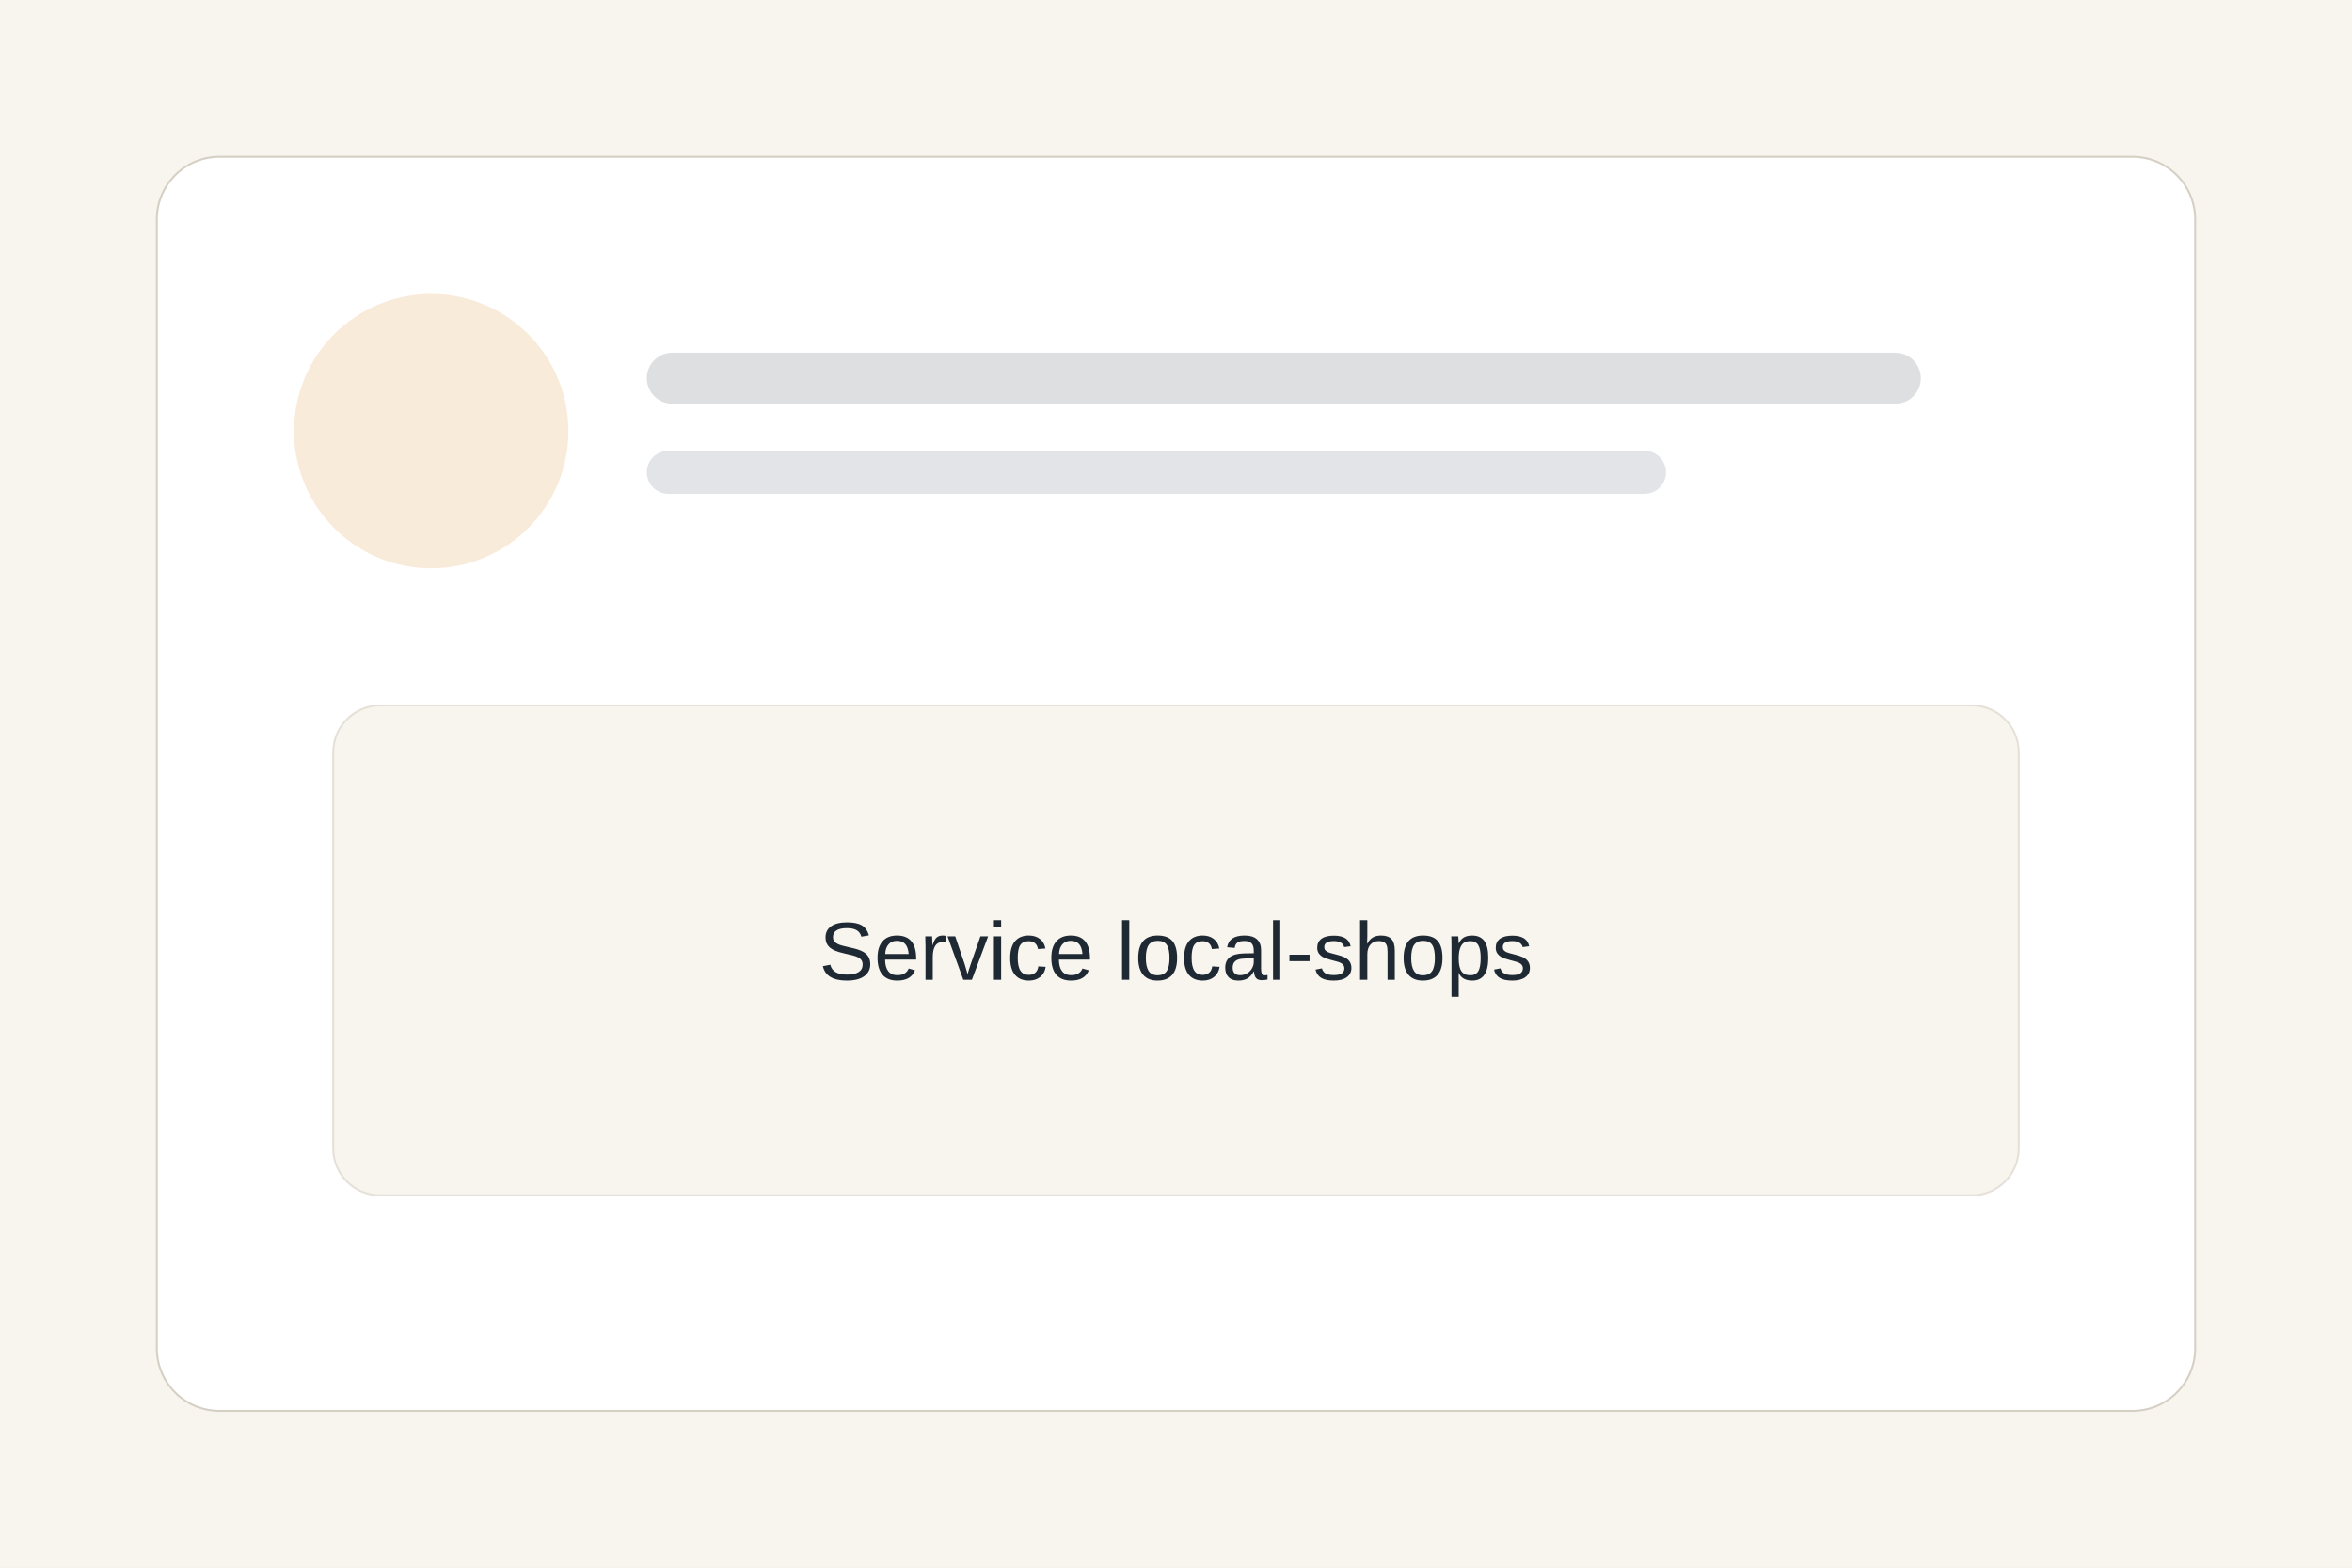
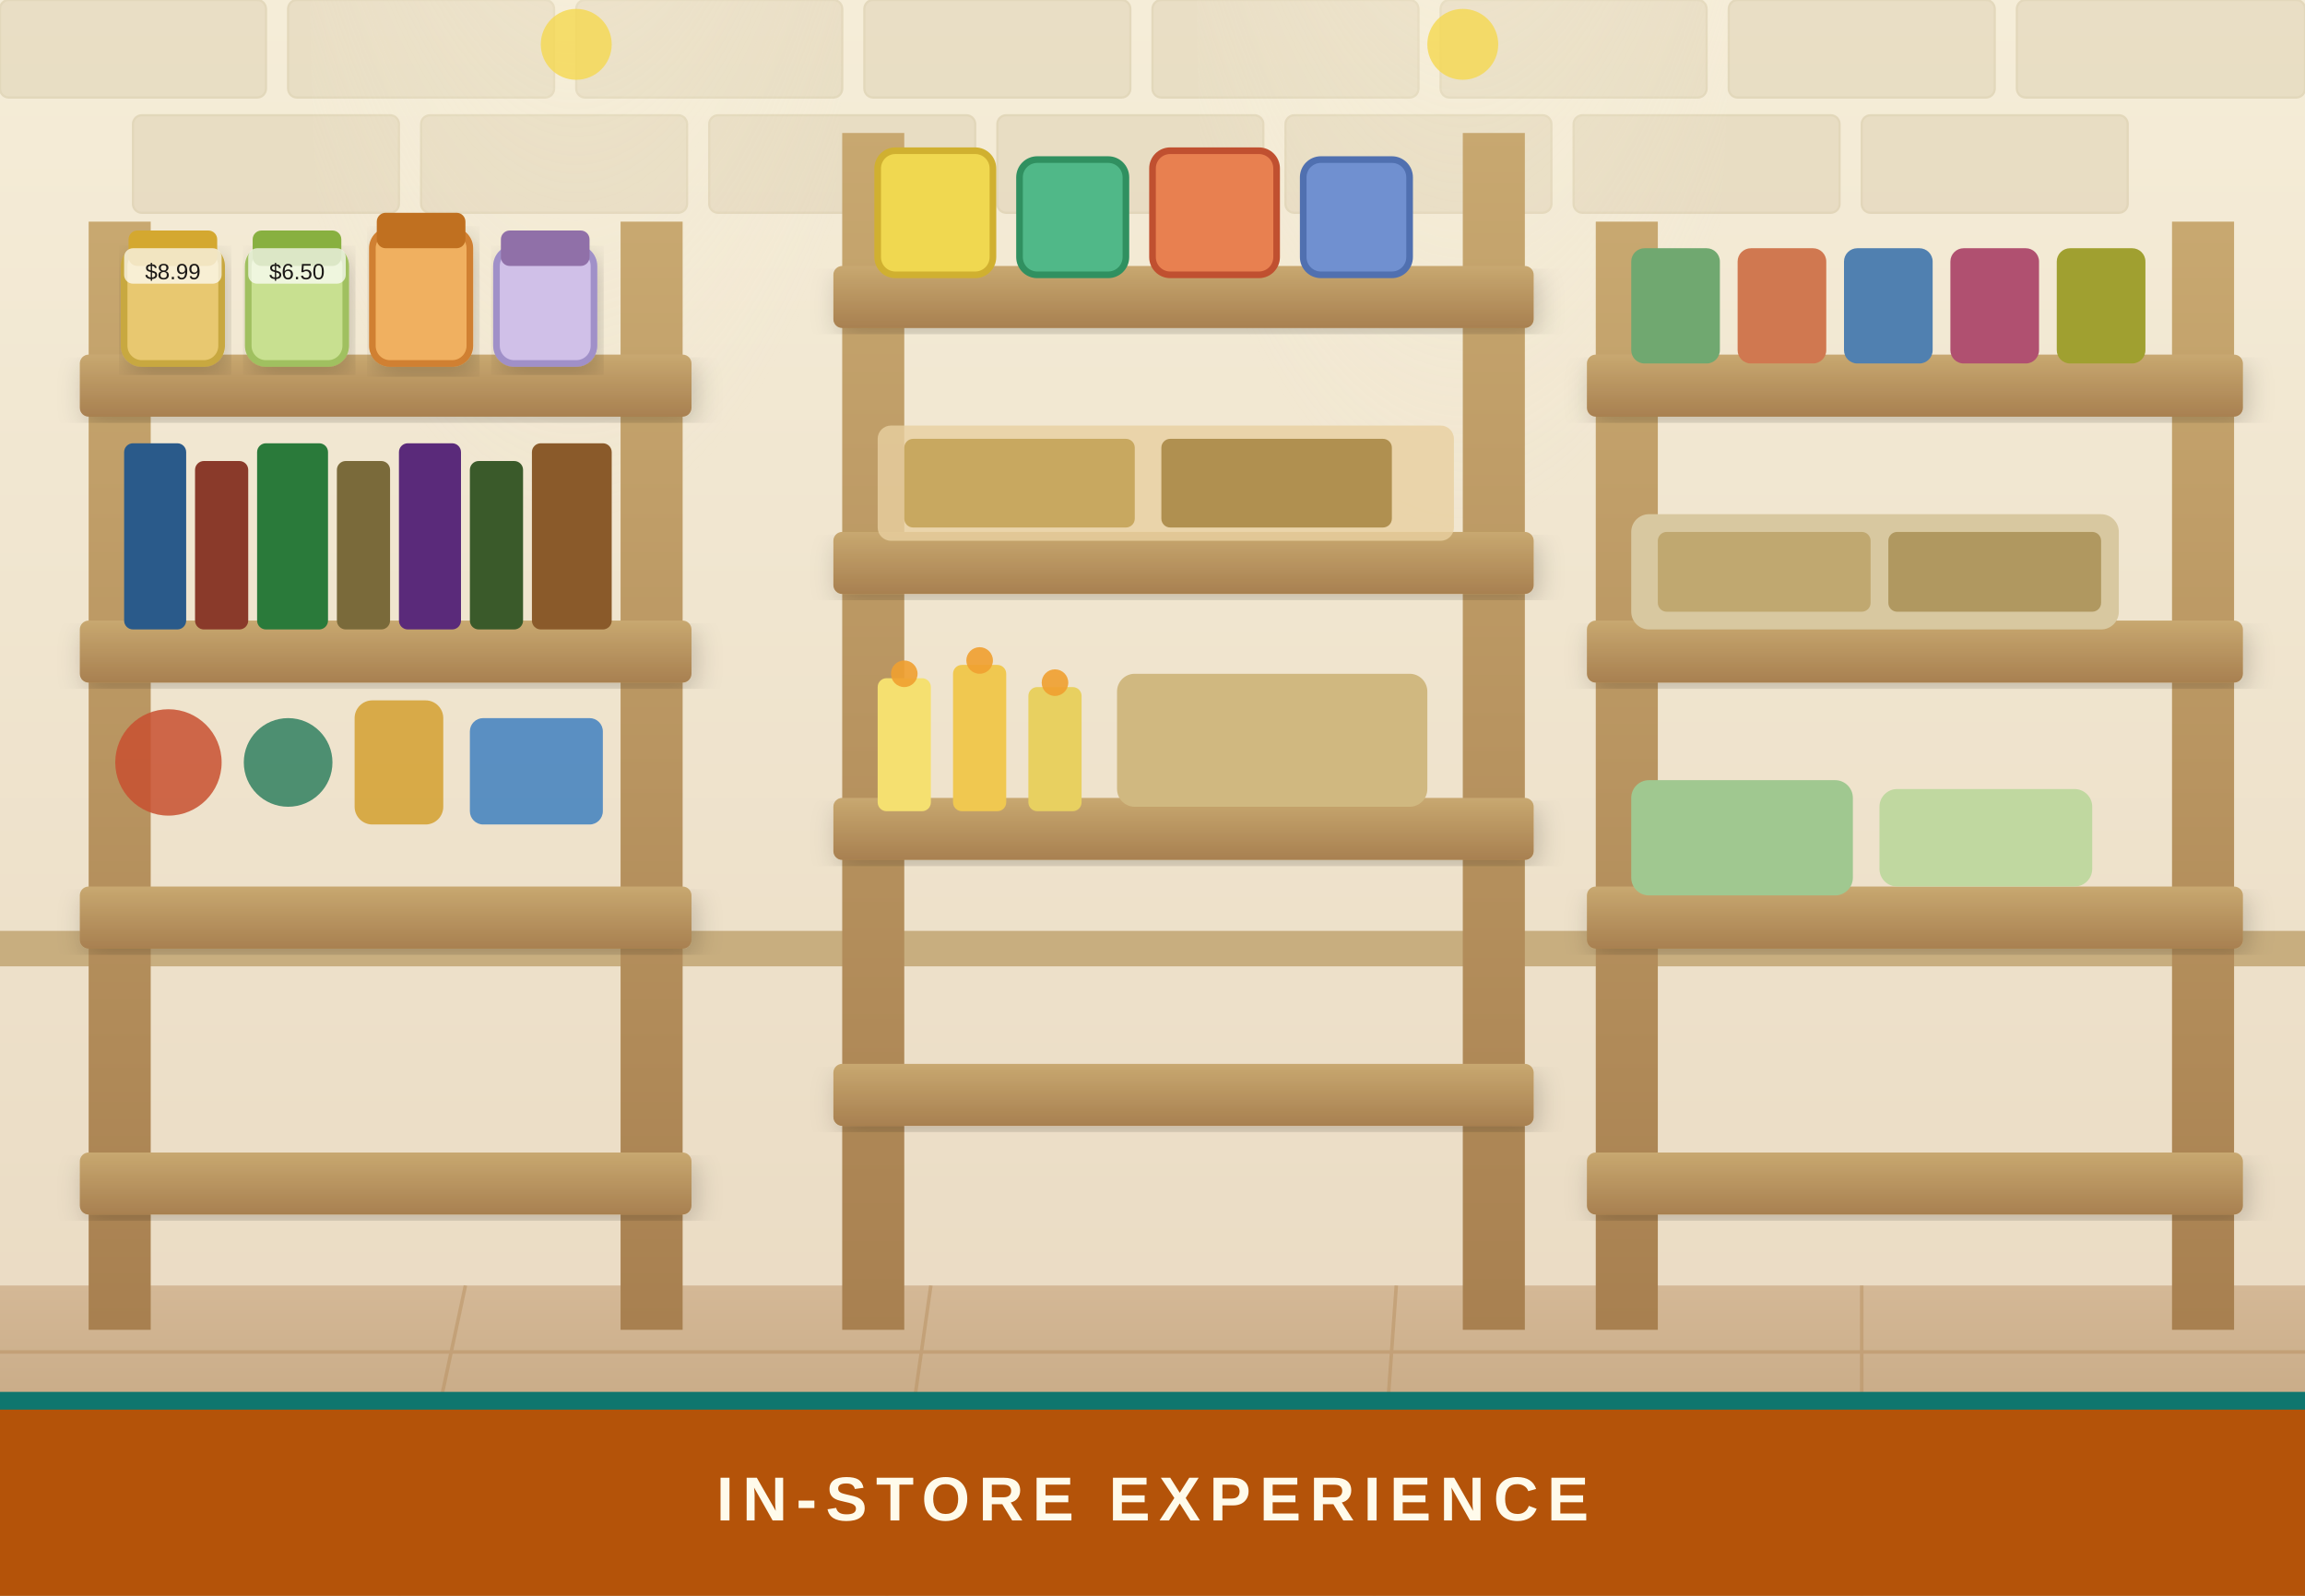
- <svg xmlns="http://www.w3.org/2000/svg" width="1200" height="800" viewBox="0 0 1200 800" role="img" aria-label="Service local-shops">
-   <rect width="1200" height="800" fill="#F8F5EF" />
-   <rect x="80" y="80" width="1040" height="640" rx="32" fill="#ffffff" stroke="#D6CFC4" />
-   <circle cx="220" cy="220" r="70" fill="#D97706" opacity="0.15" />
-   <rect x="330" y="180" width="650" height="26" rx="13" fill="#1F2933" opacity="0.15" />
-   <rect x="330" y="230" width="520" height="22" rx="11" fill="#5F6B7A" opacity="0.18" />
-   <rect x="170" y="360" width="860" height="250" rx="24" fill="#F8F5EF" stroke="#E5E0D8" />
-   <text x="600" y="500" text-anchor="middle" font-family="Arial, sans-serif" font-size="42" fill="#1F2933">Service local-shops</text>
+ <svg xmlns="http://www.w3.org/2000/svg" viewBox="0 0 520 360" font-family="Arial, sans-serif">
+   <defs>
+     <linearGradient id="bgG" x1="0" y1="0" x2="0" y2="1">
+       <stop offset="0%" stop-color="#f5edd8" />
+       <stop offset="100%" stop-color="#e8d8c0" />
+     </linearGradient>
+     <linearGradient id="shelfG" x1="0" y1="0" x2="0" y2="1">
+       <stop offset="0%" stop-color="#c8a870" />
+       <stop offset="100%" stop-color="#a88050" />
+     </linearGradient>
+     <linearGradient id="floorG" x1="0" y1="0" x2="0" y2="1">
+       <stop offset="0%" stop-color="#d4b896" />
+       <stop offset="100%" stop-color="#b89870" />
+     </linearGradient>
+     <radialGradient id="spotG" cx="50%" cy="0%" r="80%">
+       <stop offset="0%" stop-color="#fff8e0" stop-opacity="0.6" />
+       <stop offset="100%" stop-color="#f5edd8" stop-opacity="0" />
+     </radialGradient>
+     <filter id="shadow">
+       <feDropShadow dx="1" dy="2" stdDeviation="3" flood-color="#00000030" />
+     </filter>
+   </defs>
+   <rect width="520" height="360" fill="url(#bgG)" />
+   <g fill="#d8c8a8" opacity="0.4" stroke="#c8b890" stroke-width="0.5">
+     <rect x="0" y="0" width="60" height="22" rx="2" />
+     <rect x="65" y="0" width="60" height="22" rx="2" />
+     <rect x="130" y="0" width="60" height="22" rx="2" />
+     <rect x="195" y="0" width="60" height="22" rx="2" />
+     <rect x="260" y="0" width="60" height="22" rx="2" />
+     <rect x="325" y="0" width="60" height="22" rx="2" />
+     <rect x="390" y="0" width="60" height="22" rx="2" />
+     <rect x="455" y="0" width="65" height="22" rx="2" />
+     <rect x="30" y="26" width="60" height="22" rx="2" />
+     <rect x="95" y="26" width="60" height="22" rx="2" />
+     <rect x="160" y="26" width="60" height="22" rx="2" />
+     <rect x="225" y="26" width="60" height="22" rx="2" />
+     <rect x="290" y="26" width="60" height="22" rx="2" />
+     <rect x="355" y="26" width="60" height="22" rx="2" />
+     <rect x="420" y="26" width="60" height="22" rx="2" />
+   </g>
+   <rect x="0" y="210" width="520" height="8" fill="#b89860" opacity="0.7" />
+   <rect x="0" y="290" width="520" height="70" fill="url(#floorG)" />
+   <g stroke="#b89060" stroke-width="0.8" opacity="0.5">
+     <line x1="0" y1="305" x2="520" y2="305" />
+     <line x1="0" y1="320" x2="520" y2="320" />
+     <line x1="0" y1="335" x2="520" y2="335" />
+     <line x1="0" y1="350" x2="520" y2="350" />
+     <line x1="105" y1="290" x2="90" y2="360" />
+     <line x1="210" y1="290" x2="200" y2="360" />
+     <line x1="315" y1="290" x2="310" y2="360" />
+     <line x1="420" y1="290" x2="420" y2="360" />
+   </g>
+   <ellipse cx="130" cy="0" rx="60" ry="200" fill="url(#spotG)" />
+   <ellipse cx="330" cy="0" rx="60" ry="200" fill="url(#spotG)" />
+   <rect x="20" y="50" width="14" height="250" fill="url(#shelfG)" />
+   <rect x="140" y="50" width="14" height="250" fill="url(#shelfG)" />
+   <rect x="18" y="80" width="138" height="14" rx="2" fill="url(#shelfG)" filter="url(#shadow)" />
+   <rect x="18" y="140" width="138" height="14" rx="2" fill="url(#shelfG)" filter="url(#shadow)" />
+   <rect x="18" y="200" width="138" height="14" rx="2" fill="url(#shelfG)" filter="url(#shadow)" />
+   <rect x="18" y="260" width="138" height="14" rx="2" fill="url(#shelfG)" filter="url(#shadow)" />
+   <rect x="28" y="56" width="22" height="26" rx="4" fill="#e8c870" stroke="#c8a840" stroke-width="1.5" filter="url(#shadow)" />
+   <rect x="29" y="52" width="20" height="8" rx="2" fill="#d4a830" />
+   <rect x="56" y="56" width="22" height="26" rx="4" fill="#c8e090" stroke="#a0c060" stroke-width="1.5" filter="url(#shadow)" />
+   <rect x="57" y="52" width="20" height="8" rx="2" fill="#88b040" />
+   <rect x="84" y="52" width="22" height="30" rx="4" fill="#f0b060" stroke="#d08030" stroke-width="1.5" filter="url(#shadow)" />
+   <rect x="85" y="48" width="20" height="8" rx="2" fill="#c07020" />
+   <rect x="112" y="56" width="22" height="26" rx="4" fill="#d0c0e8" stroke="#a090c8" stroke-width="1.5" filter="url(#shadow)" />
+   <rect x="113" y="52" width="20" height="8" rx="2" fill="#9070a8" />
+   <rect x="28" y="100" width="14" height="42" rx="2" fill="#2a5a8a" />
+   <rect x="44" y="104" width="12" height="38" rx="2" fill="#8a3a2a" />
+   <rect x="58" y="100" width="16" height="42" rx="2" fill="#2a7a3a" />
+   <rect x="76" y="104" width="12" height="38" rx="2" fill="#7a6a3a" />
+   <rect x="90" y="100" width="14" height="42" rx="2" fill="#5a2a7a" />
+   <rect x="106" y="104" width="12" height="38" rx="2" fill="#3a5a2a" />
+   <rect x="120" y="100" width="18" height="42" rx="2" fill="#8a5a2a" />
+   <circle cx="38" cy="172" r="12" fill="#c85030" opacity="0.85" />
+   <circle cx="65" cy="172" r="10" fill="#308060" opacity="0.85" />
+   <rect x="80" y="158" width="20" height="28" rx="4" fill="#d4a030" opacity="0.85" />
+   <rect x="106" y="162" width="30" height="24" rx="3" fill="#4080c0" opacity="0.85" />
+   <rect x="28" y="56" width="22" height="8" rx="2" fill="#ffffff" opacity="0.7" />
+   <text x="39" y="63" text-anchor="middle" font-size="5" fill="#1C1917">$8.99</text>
+   <rect x="56" y="56" width="22" height="8" rx="2" fill="#ffffff" opacity="0.7" />
+   <text x="67" y="63" text-anchor="middle" font-size="5" fill="#1C1917">$6.50</text>
+   <rect x="190" y="30" width="14" height="270" fill="url(#shelfG)" />
+   <rect x="330" y="30" width="14" height="270" fill="url(#shelfG)" />
+   <rect x="188" y="60" width="158" height="14" rx="2" fill="url(#shelfG)" filter="url(#shadow)" />
+   <rect x="188" y="120" width="158" height="14" rx="2" fill="url(#shelfG)" filter="url(#shadow)" />
+   <rect x="188" y="180" width="158" height="14" rx="2" fill="url(#shelfG)" filter="url(#shadow)" />
+   <rect x="188" y="240" width="158" height="14" rx="2" fill="url(#shelfG)" filter="url(#shadow)" />
+   <rect x="198" y="34" width="26" height="28" rx="4" fill="#f0d850" stroke="#d0b030" stroke-width="1.5" />
+   <rect x="230" y="36" width="24" height="26" rx="4" fill="#50b888" stroke="#309060" stroke-width="1.5" />
+   <rect x="260" y="34" width="28" height="28" rx="4" fill="#e88050" stroke="#c05030" stroke-width="1.5" />
+   <rect x="294" y="36" width="24" height="26" rx="4" fill="#7090d0" stroke="#5070b0" stroke-width="1.5" />
+   <rect x="198" y="96" width="130" height="26" rx="3" fill="#e8d0a0" opacity="0.8" />
+   <rect x="204" y="99" width="52" height="20" rx="2" fill="#c8a860" />
+   <rect x="262" y="99" width="52" height="20" rx="2" fill="#b09050" />
+   <rect x="198" y="153" width="12" height="30" rx="2" fill="#f5e070" />
+   <rect x="215" y="150" width="12" height="33" rx="2" fill="#f0c850" />
+   <rect x="232" y="155" width="12" height="28" rx="2" fill="#e8d060" />
+   <circle cx="204" cy="152" r="3" fill="#f0a030" opacity="0.9" />
+   <circle cx="221" cy="149" r="3" fill="#f0a030" opacity="0.9" />
+   <circle cx="238" cy="154" r="3" fill="#f0a030" opacity="0.9" />
+   <rect x="252" y="152" width="70" height="30" rx="4" fill="#d0b880" />
+   <rect x="360" y="50" width="14" height="250" fill="url(#shelfG)" />
+   <rect x="490" y="50" width="14" height="250" fill="url(#shelfG)" />
+   <rect x="358" y="80" width="148" height="14" rx="2" fill="url(#shelfG)" filter="url(#shadow)" />
+   <rect x="358" y="140" width="148" height="14" rx="2" fill="url(#shelfG)" filter="url(#shadow)" />
+   <rect x="358" y="200" width="148" height="14" rx="2" fill="url(#shelfG)" filter="url(#shadow)" />
+   <rect x="358" y="260" width="148" height="14" rx="2" fill="url(#shelfG)" filter="url(#shadow)" />
+   <rect x="368" y="56" width="20" height="26" rx="3" fill="#70a870" />
+   <rect x="392" y="56" width="20" height="26" rx="3" fill="#d07850" />
+   <rect x="416" y="56" width="20" height="26" rx="3" fill="#5080b0" />
+   <rect x="440" y="56" width="20" height="26" rx="3" fill="#b05070" />
+   <rect x="464" y="56" width="20" height="26" rx="3" fill="#a0a030" />
+   <rect x="368" y="116" width="110" height="26" rx="4" fill="#d8c8a0" />
+   <rect x="374" y="120" width="48" height="18" rx="2" fill="#c0a870" />
+   <rect x="426" y="120" width="48" height="18" rx="2" fill="#b09860" />
+   <rect x="368" y="176" width="50" height="26" rx="4" fill="#a0c890" />
+   <rect x="424" y="178" width="48" height="22" rx="4" fill="#c0d8a0" />
+   <circle cx="130" cy="10" r="8" fill="#f5d850" opacity="0.8" />
+   <circle cx="330" cy="10" r="8" fill="#f5d850" opacity="0.8" />
+   <rect x="0" y="316" width="520" height="44" fill="#B45309" />
+   <rect x="0" y="314" width="520" height="4" fill="#0F766E" />
+   <text x="260" y="343" text-anchor="middle" font-size="14" fill="#FFFBEB" font-weight="bold" letter-spacing="2">IN-STORE EXPERIENCE</text>
</svg>
